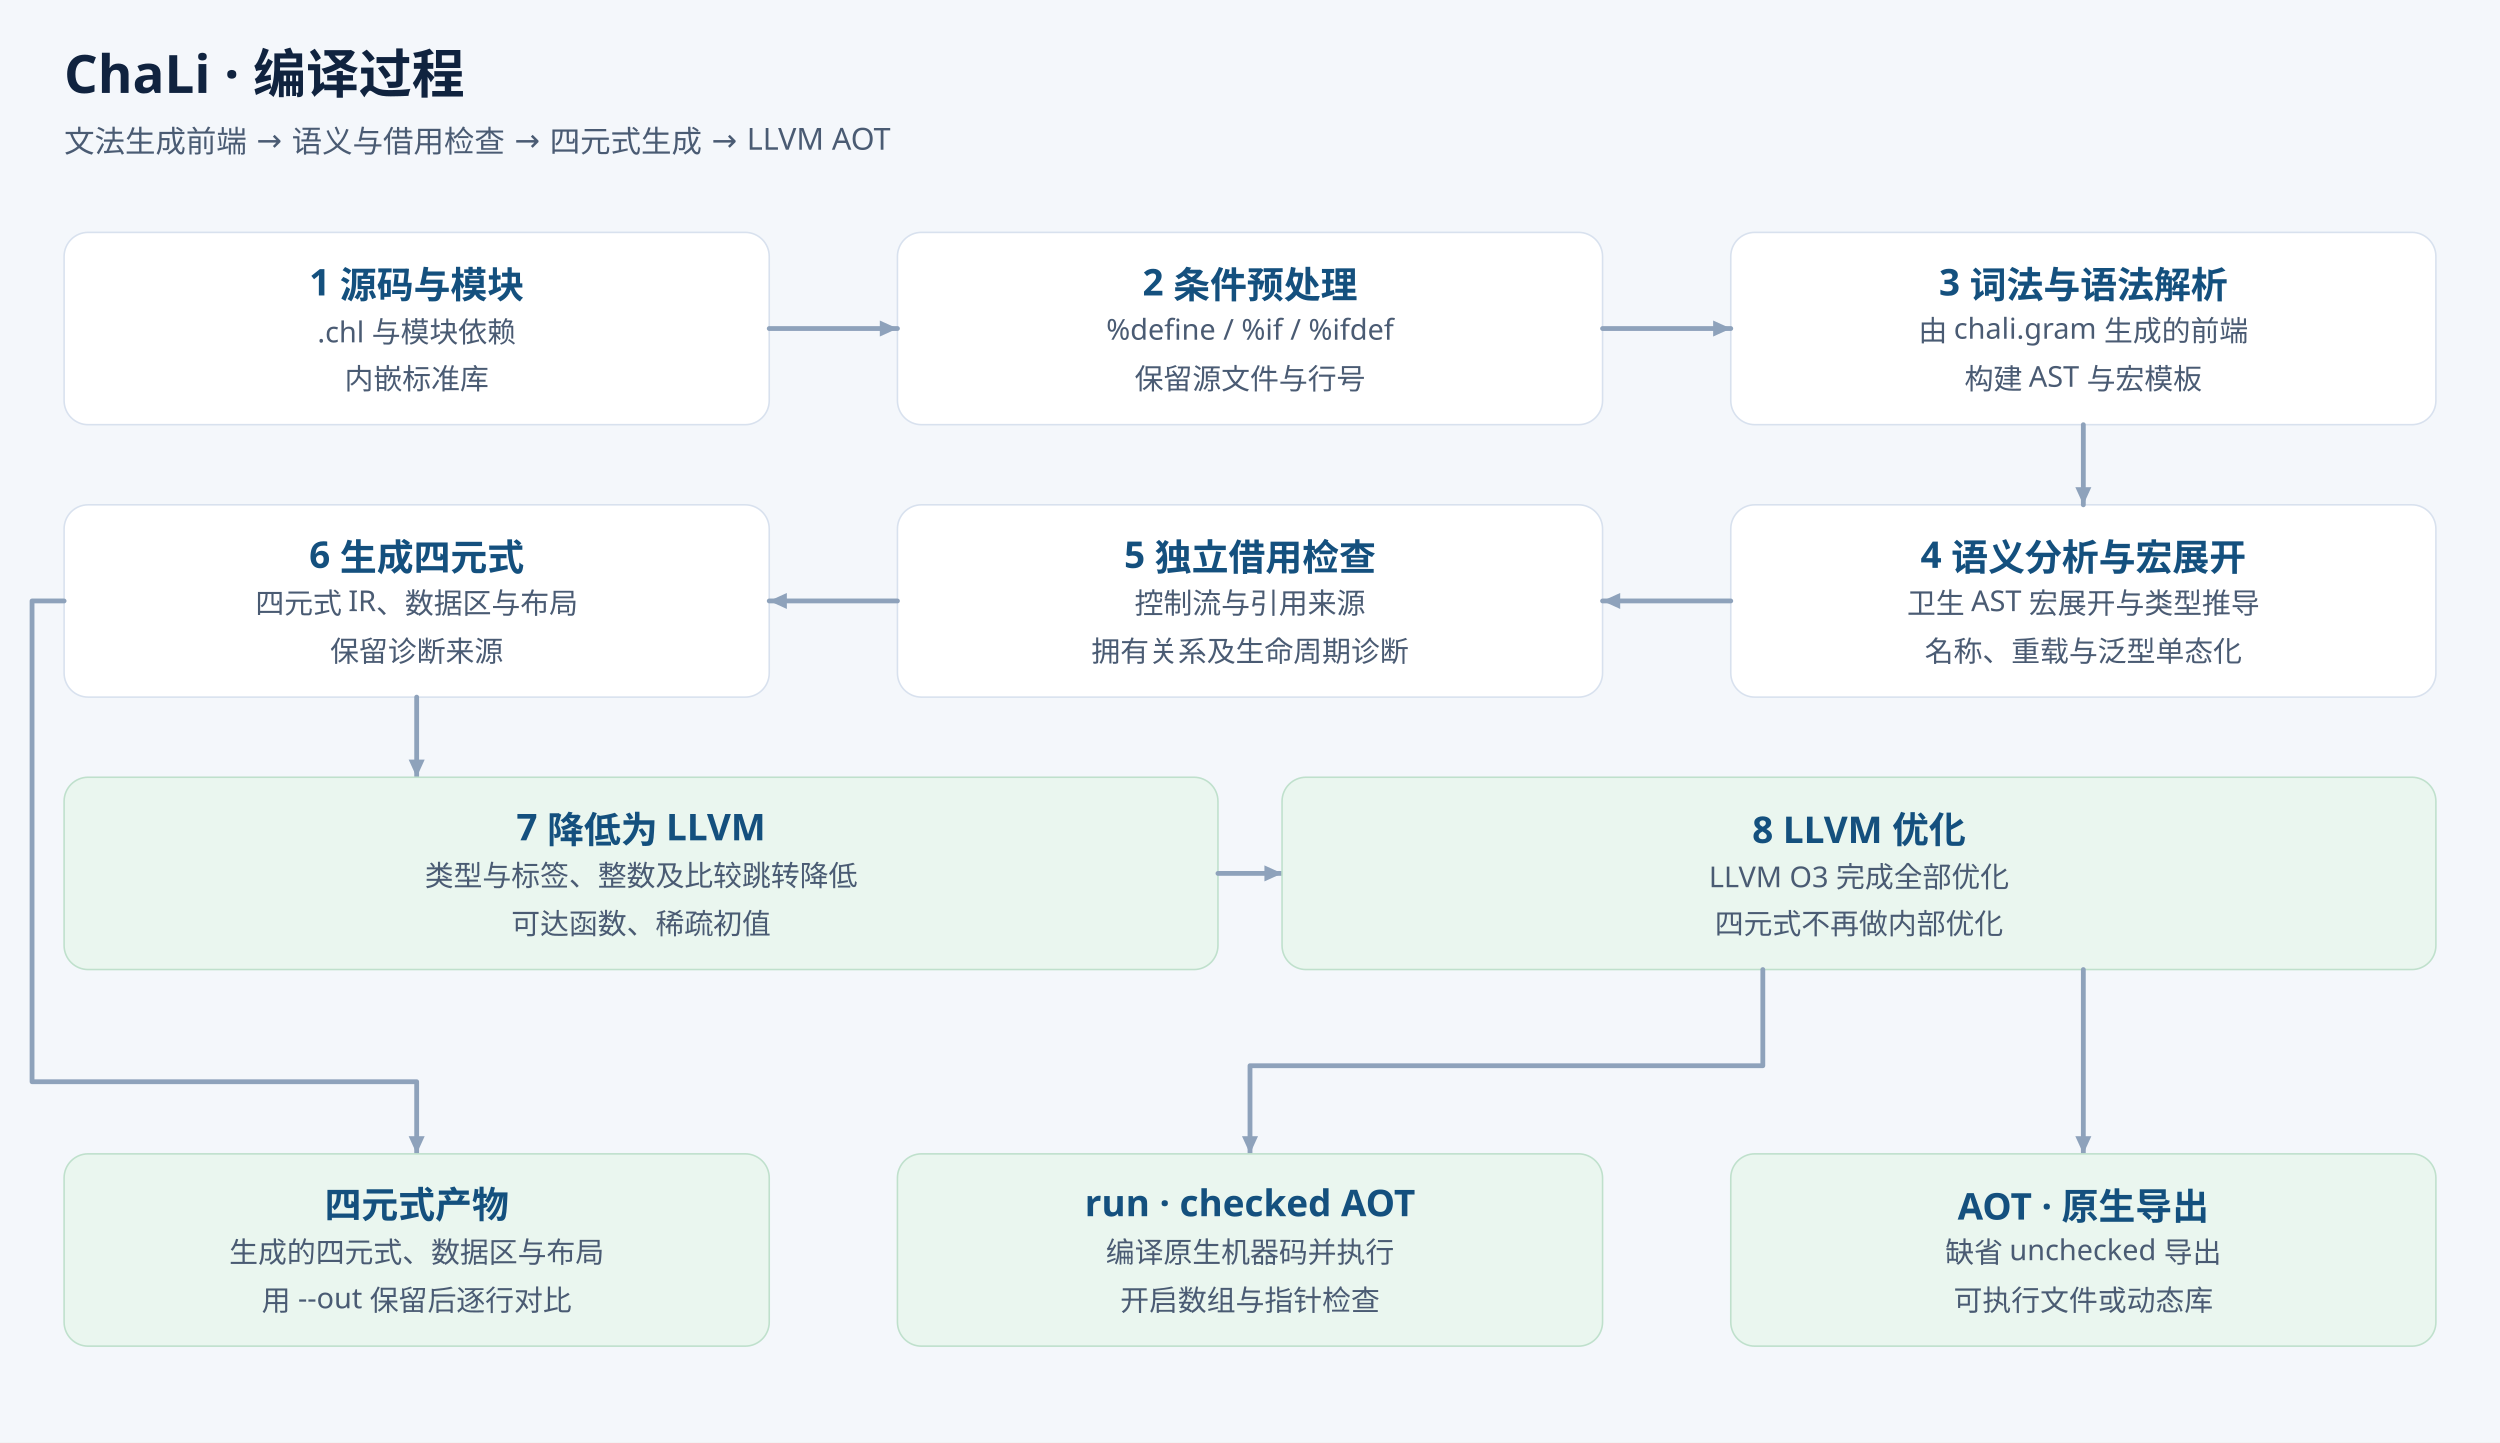
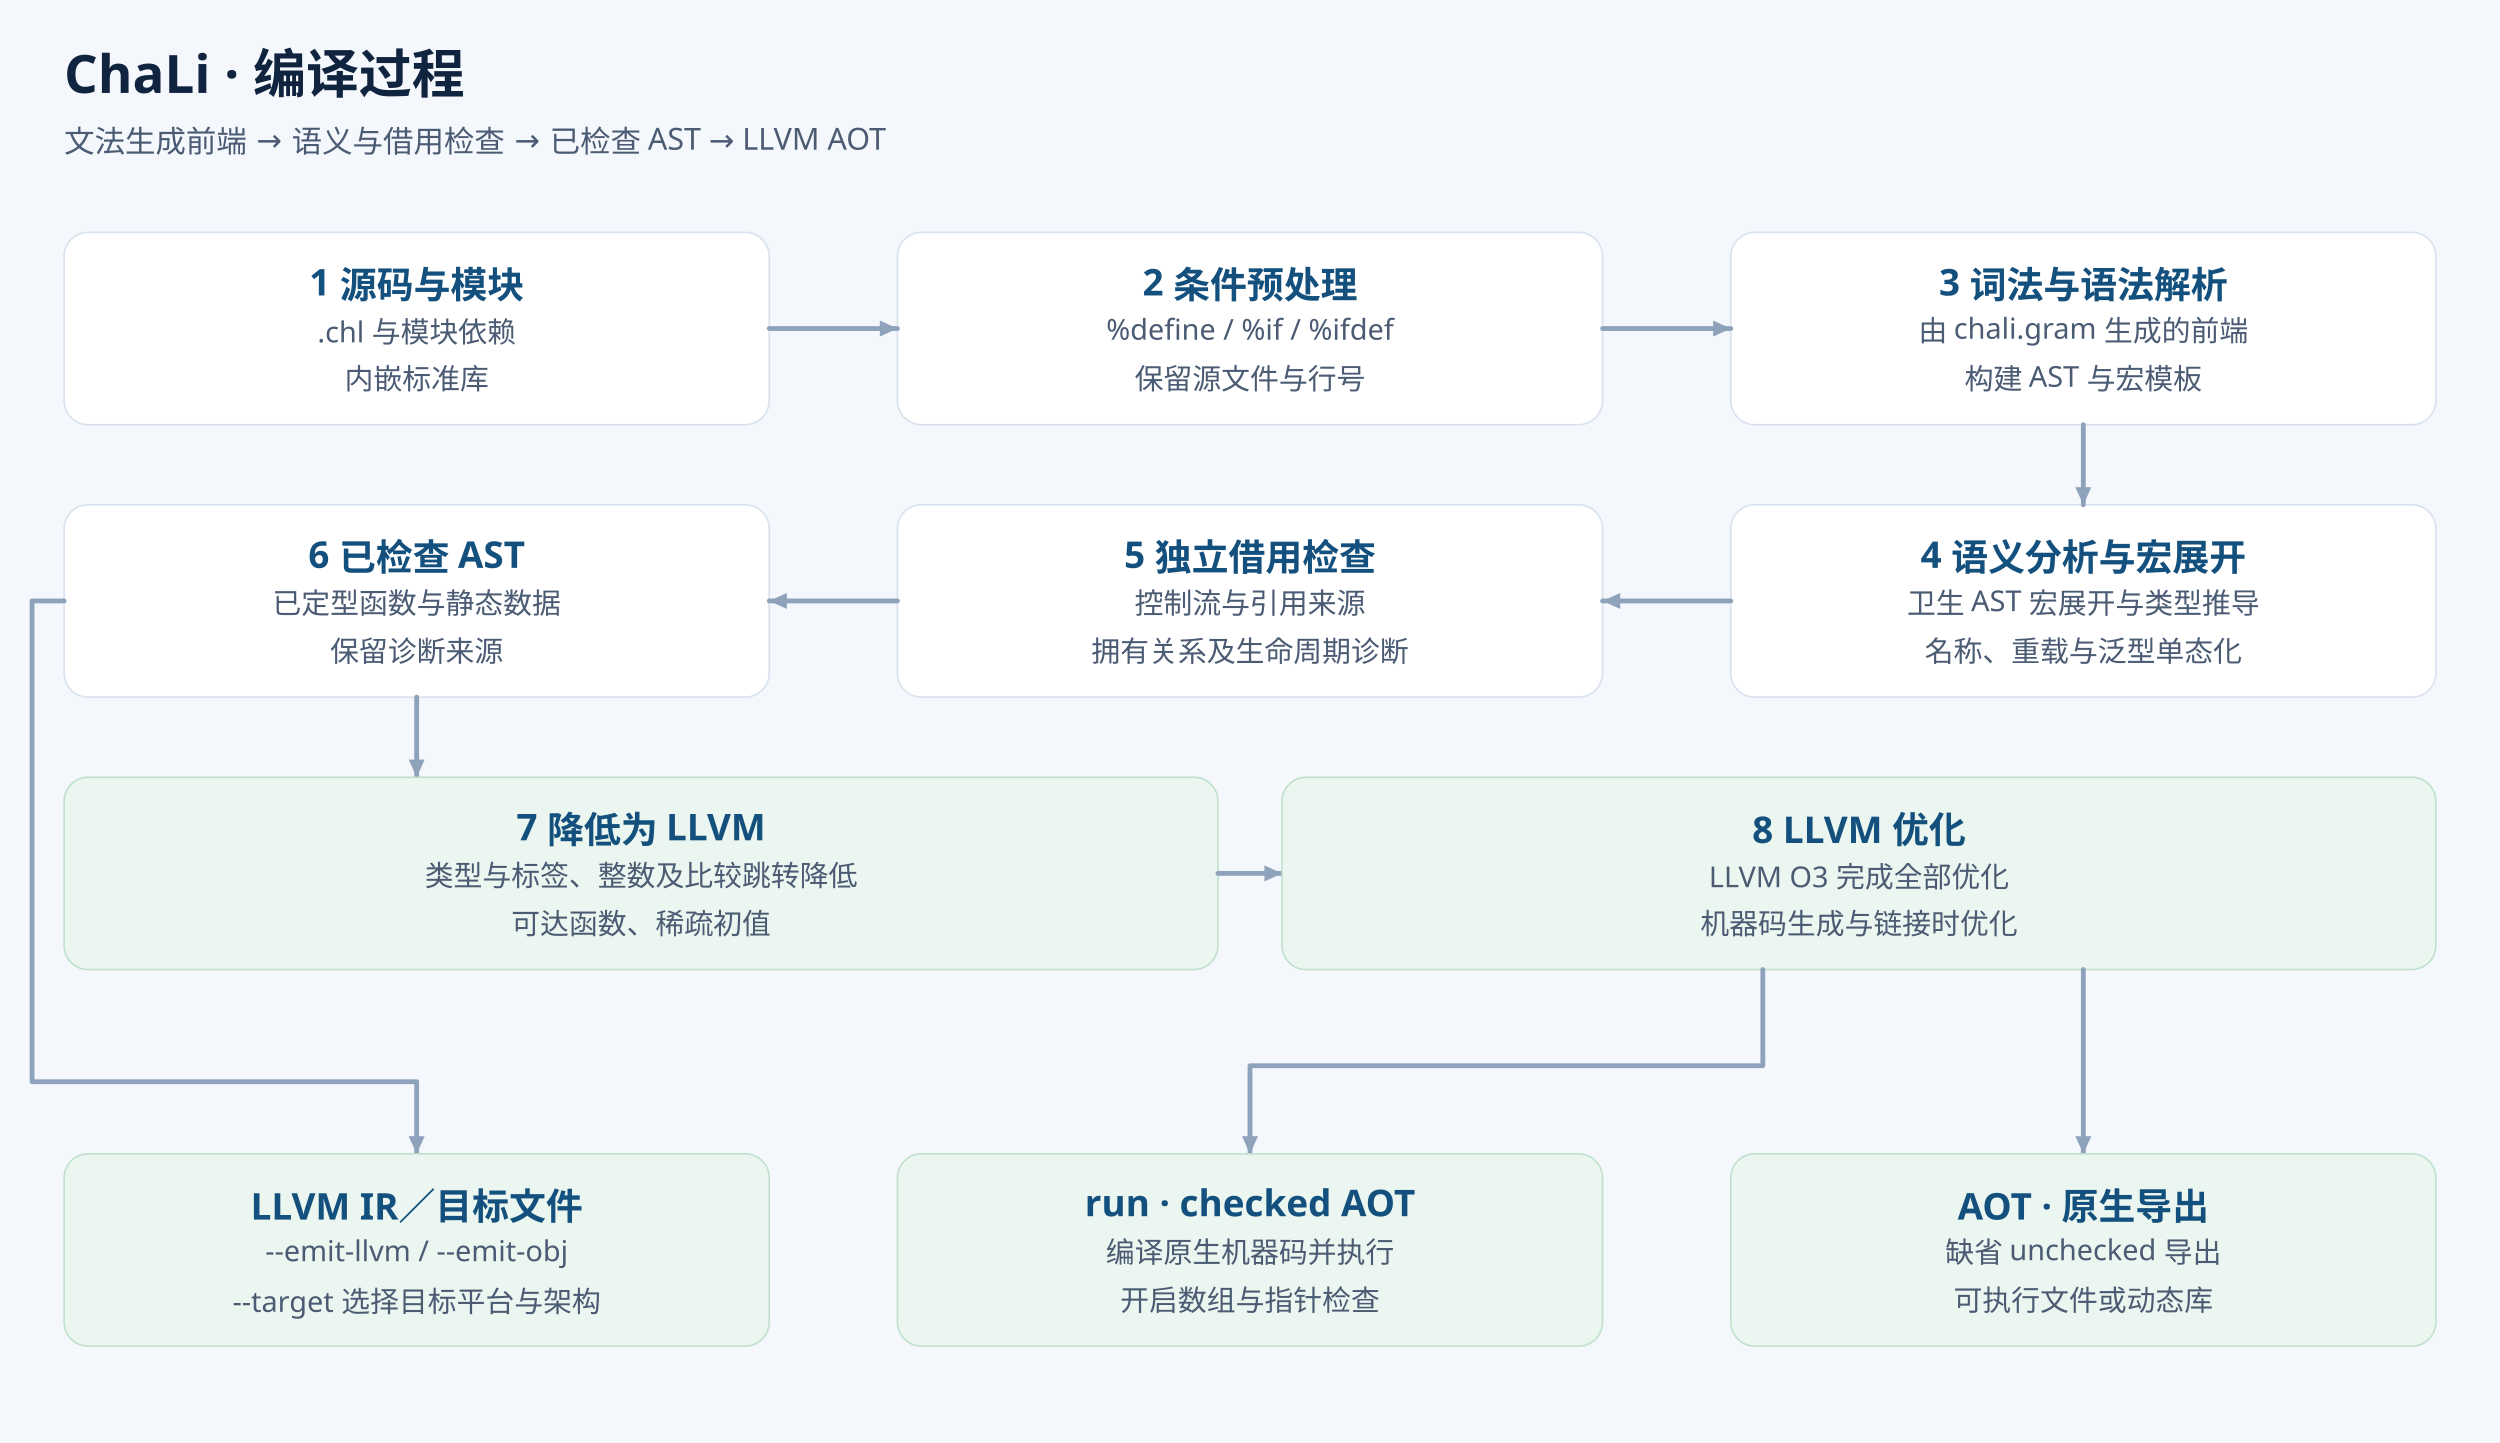
<svg xmlns="http://www.w3.org/2000/svg" width="1560" height="900" viewBox="0 0 1560 900">
  <rect width="1560" height="900" fill="#f4f7fb" />
  <text x="40" y="58" font-family="Microsoft YaHei, Segoe UI, Noto Sans SC, sans-serif" font-size="33" font-weight="700" fill="#10233f">ChaLi · 编译过程</text>
-   <text x="40" y="95" font-family="Microsoft YaHei, Segoe UI, Noto Sans SC, sans-serif" font-size="19" fill="#4a5b73">文法生成前端 → 语义与借用检查 → 四元式生成 → LLVM AOT</text>
+   <text x="40" y="95" font-family="Microsoft YaHei, Segoe UI, Noto Sans SC, sans-serif" font-size="19" fill="#4a5b73">文法生成前端 → 语义与借用检查 → 已检查 AST → LLVM AOT</text>
  <rect x="40" y="145" width="440" height="120" rx="15" fill="#ffffff" stroke="#d8e1ee" stroke-width="1" />
  <text x="260" y="175" font-family="Microsoft YaHei, Segoe UI, Noto Sans SC, sans-serif" font-size="23" font-weight="700" fill="#14507e" text-anchor="middle" dominant-baseline="central">1  源码与模块</text>
  <text x="260" y="205" font-family="Microsoft YaHei, Segoe UI, Noto Sans SC, sans-serif" font-size="18" fill="#4a5b73" text-anchor="middle" dominant-baseline="central">.chl 与模块依赖</text>
  <text x="260" y="235" font-family="Microsoft YaHei, Segoe UI, Noto Sans SC, sans-serif" font-size="18" fill="#4a5b73" text-anchor="middle" dominant-baseline="central">内嵌标准库</text>
  <rect x="560" y="145" width="440" height="120" rx="15" fill="#ffffff" stroke="#d8e1ee" stroke-width="1" />
  <text x="780" y="175" font-family="Microsoft YaHei, Segoe UI, Noto Sans SC, sans-serif" font-size="23" font-weight="700" fill="#14507e" text-anchor="middle" dominant-baseline="central">2  条件预处理</text>
  <text x="780" y="205" font-family="Microsoft YaHei, Segoe UI, Noto Sans SC, sans-serif" font-size="18" fill="#4a5b73" text-anchor="middle" dominant-baseline="central">%define / %if / %ifdef</text>
  <text x="780" y="235" font-family="Microsoft YaHei, Segoe UI, Noto Sans SC, sans-serif" font-size="18" fill="#4a5b73" text-anchor="middle" dominant-baseline="central">保留源文件与行号</text>
  <rect x="1080" y="145" width="440" height="120" rx="15" fill="#ffffff" stroke="#d8e1ee" stroke-width="1" />
  <text x="1300" y="175" font-family="Microsoft YaHei, Segoe UI, Noto Sans SC, sans-serif" font-size="23" font-weight="700" fill="#14507e" text-anchor="middle" dominant-baseline="central">3  词法与语法解析</text>
  <text x="1300" y="205" font-family="Microsoft YaHei, Segoe UI, Noto Sans SC, sans-serif" font-size="18" fill="#4a5b73" text-anchor="middle" dominant-baseline="central">由 chali.gram 生成的前端</text>
  <text x="1300" y="235" font-family="Microsoft YaHei, Segoe UI, Noto Sans SC, sans-serif" font-size="18" fill="#4a5b73" text-anchor="middle" dominant-baseline="central">构建 AST 与宏模板</text>
  <rect x="1080" y="315" width="440" height="120" rx="15" fill="#ffffff" stroke="#d8e1ee" stroke-width="1" />
  <text x="1300" y="345" font-family="Microsoft YaHei, Segoe UI, Noto Sans SC, sans-serif" font-size="23" font-weight="700" fill="#14507e" text-anchor="middle" dominant-baseline="central">4  语义分析与宏展开</text>
  <text x="1300" y="375" font-family="Microsoft YaHei, Segoe UI, Noto Sans SC, sans-serif" font-size="18" fill="#4a5b73" text-anchor="middle" dominant-baseline="central">卫生 AST 宏展开与类型推导</text>
  <text x="1300" y="405" font-family="Microsoft YaHei, Segoe UI, Noto Sans SC, sans-serif" font-size="18" fill="#4a5b73" text-anchor="middle" dominant-baseline="central">名称、重载与泛型单态化</text>
  <rect x="560" y="315" width="440" height="120" rx="15" fill="#ffffff" stroke="#d8e1ee" stroke-width="1" />
  <text x="780" y="345" font-family="Microsoft YaHei, Segoe UI, Noto Sans SC, sans-serif" font-size="23" font-weight="700" fill="#14507e" text-anchor="middle" dominant-baseline="central">5  独立借用检查</text>
  <text x="780" y="375" font-family="Microsoft YaHei, Segoe UI, Noto Sans SC, sans-serif" font-size="18" fill="#4a5b73" text-anchor="middle" dominant-baseline="central">控制流与引用来源</text>
  <text x="780" y="405" font-family="Microsoft YaHei, Segoe UI, Noto Sans SC, sans-serif" font-size="18" fill="#4a5b73" text-anchor="middle" dominant-baseline="central">拥有关系及生命周期诊断</text>
  <rect x="40" y="315" width="440" height="120" rx="15" fill="#ffffff" stroke="#d8e1ee" stroke-width="1" />
-   <text x="260" y="345" font-family="Microsoft YaHei, Segoe UI, Noto Sans SC, sans-serif" font-size="23" font-weight="700" fill="#14507e" text-anchor="middle" dominant-baseline="central">6  生成四元式</text>
-   <text x="260" y="375" font-family="Microsoft YaHei, Segoe UI, Noto Sans SC, sans-serif" font-size="18" fill="#4a5b73" text-anchor="middle" dominant-baseline="central">四元式 IR、数据区与布局</text>
+   <text x="260" y="345" font-family="Microsoft YaHei, Segoe UI, Noto Sans SC, sans-serif" font-size="23" font-weight="700" fill="#14507e" text-anchor="middle" dominant-baseline="central">6  已检查 AST</text>
+   <text x="260" y="375" font-family="Microsoft YaHei, Segoe UI, Noto Sans SC, sans-serif" font-size="18" fill="#4a5b73" text-anchor="middle" dominant-baseline="central">已定型函数与静态数据</text>
  <text x="260" y="405" font-family="Microsoft YaHei, Segoe UI, Noto Sans SC, sans-serif" font-size="18" fill="#4a5b73" text-anchor="middle" dominant-baseline="central">保留诊断来源</text>
  <polyline points="480,205 560,205" fill="none" stroke="#8ea2bb" stroke-width="3" stroke-linecap="round" stroke-linejoin="round" />
  <polygon points="560,205 549,210 549,200" fill="#8ea2bb" />
  <polyline points="1000,205 1080,205" fill="none" stroke="#8ea2bb" stroke-width="3" stroke-linecap="round" stroke-linejoin="round" />
  <polygon points="1080,205 1069,210 1069,200" fill="#8ea2bb" />
  <polyline points="1300,265 1300,315" fill="none" stroke="#8ea2bb" stroke-width="3" stroke-linecap="round" stroke-linejoin="round" />
  <polygon points="1300,315 1295,304 1305,304" fill="#8ea2bb" />
  <polyline points="1080,375 1000,375" fill="none" stroke="#8ea2bb" stroke-width="3" stroke-linecap="round" stroke-linejoin="round" />
  <polygon points="1000,375 1011,370 1011,380" fill="#8ea2bb" />
  <polyline points="560,375 480,375" fill="none" stroke="#8ea2bb" stroke-width="3" stroke-linecap="round" stroke-linejoin="round" />
  <polygon points="480,375 491,370 491,380" fill="#8ea2bb" />
  <polyline points="260,435 260,485" fill="none" stroke="#8ea2bb" stroke-width="3" stroke-linecap="round" stroke-linejoin="round" />
  <polygon points="260,485 255,474 265,474" fill="#8ea2bb" />
  <rect x="40" y="485" width="720" height="120" rx="15" fill="#eaf6ef" stroke="#bfe0cc" stroke-width="1" />
  <text x="400" y="515" font-family="Microsoft YaHei, Segoe UI, Noto Sans SC, sans-serif" font-size="23" font-weight="700" fill="#14507e" text-anchor="middle" dominant-baseline="central">7  降低为 LLVM</text>
  <text x="400" y="545" font-family="Microsoft YaHei, Segoe UI, Noto Sans SC, sans-serif" font-size="18" fill="#4a5b73" text-anchor="middle" dominant-baseline="central">类型与标签、整数及比较跳转降低</text>
  <text x="400" y="575" font-family="Microsoft YaHei, Segoe UI, Noto Sans SC, sans-serif" font-size="18" fill="#4a5b73" text-anchor="middle" dominant-baseline="central">可达函数、稀疏初值</text>
  <polyline points="760,545 800,545" fill="none" stroke="#8ea2bb" stroke-width="3" stroke-linecap="round" stroke-linejoin="round" />
  <polygon points="800,545 789,550 789,540" fill="#8ea2bb" />
  <rect x="800" y="485" width="720" height="120" rx="15" fill="#eaf6ef" stroke="#bfe0cc" stroke-width="1" />
  <text x="1160" y="515" font-family="Microsoft YaHei, Segoe UI, Noto Sans SC, sans-serif" font-size="23" font-weight="700" fill="#14507e" text-anchor="middle" dominant-baseline="central">8  LLVM 优化</text>
  <text x="1160" y="545" font-family="Microsoft YaHei, Segoe UI, Noto Sans SC, sans-serif" font-size="18" fill="#4a5b73" text-anchor="middle" dominant-baseline="central">LLVM O3 完成全部优化</text>
-   <text x="1160" y="575" font-family="Microsoft YaHei, Segoe UI, Noto Sans SC, sans-serif" font-size="18" fill="#4a5b73" text-anchor="middle" dominant-baseline="central">四元式不再做内部优化</text>
+   <text x="1160" y="575" font-family="Microsoft YaHei, Segoe UI, Noto Sans SC, sans-serif" font-size="18" fill="#4a5b73" text-anchor="middle" dominant-baseline="central">机器码生成与链接时优化</text>
  <polyline points="40,375 20,375 20,675 260,675 260,720" fill="none" stroke="#8ea2bb" stroke-width="3" stroke-linecap="round" stroke-linejoin="round" />
  <polygon points="260,720 255,709 265,709" fill="#8ea2bb" />
  <polyline points="1100,605 1100,665 780,665 780,720" fill="none" stroke="#8ea2bb" stroke-width="3" stroke-linecap="round" stroke-linejoin="round" />
  <polygon points="780,720 775,709 785,709" fill="#8ea2bb" />
  <polyline points="1300,605 1300,720" fill="none" stroke="#8ea2bb" stroke-width="3" stroke-linecap="round" stroke-linejoin="round" />
  <polygon points="1300,720 1295,709 1305,709" fill="#8ea2bb" />
  <rect x="40" y="720" width="440" height="120" rx="15" fill="#eaf6ef" stroke="#bfe0cc" stroke-width="1" />
-   <text x="260" y="750" font-family="Microsoft YaHei, Segoe UI, Noto Sans SC, sans-serif" font-size="23" font-weight="700" fill="#14507e" text-anchor="middle" dominant-baseline="central">四元式产物</text>
-   <text x="260" y="780" font-family="Microsoft YaHei, Segoe UI, Noto Sans SC, sans-serif" font-size="18" fill="#4a5b73" text-anchor="middle" dominant-baseline="central">生成的四元式、数据区与布局</text>
-   <text x="260" y="810" font-family="Microsoft YaHei, Segoe UI, Noto Sans SC, sans-serif" font-size="18" fill="#4a5b73" text-anchor="middle" dominant-baseline="central">用 --out 保留后逐行对比</text>
+   <text x="260" y="750" font-family="Microsoft YaHei, Segoe UI, Noto Sans SC, sans-serif" font-size="23" font-weight="700" fill="#14507e" text-anchor="middle" dominant-baseline="central">LLVM IR／目标文件</text>
+   <text x="260" y="780" font-family="Microsoft YaHei, Segoe UI, Noto Sans SC, sans-serif" font-size="18" fill="#4a5b73" text-anchor="middle" dominant-baseline="central">--emit-llvm / --emit-obj</text>
+   <text x="260" y="810" font-family="Microsoft YaHei, Segoe UI, Noto Sans SC, sans-serif" font-size="18" fill="#4a5b73" text-anchor="middle" dominant-baseline="central">--target 选择目标平台与架构</text>
  <rect x="560" y="720" width="440" height="120" rx="15" fill="#eaf6ef" stroke="#bfe0cc" stroke-width="1" />
  <text x="780" y="750" font-family="Microsoft YaHei, Segoe UI, Noto Sans SC, sans-serif" font-size="23" font-weight="700" fill="#14507e" text-anchor="middle" dominant-baseline="central">run · checked AOT</text>
  <text x="780" y="780" font-family="Microsoft YaHei, Segoe UI, Noto Sans SC, sans-serif" font-size="18" fill="#4a5b73" text-anchor="middle" dominant-baseline="central">编译原生机器码并执行</text>
  <text x="780" y="810" font-family="Microsoft YaHei, Segoe UI, Noto Sans SC, sans-serif" font-size="18" fill="#4a5b73" text-anchor="middle" dominant-baseline="central">开启数组与指针检查</text>
  <rect x="1080" y="720" width="440" height="120" rx="15" fill="#eaf6ef" stroke="#bfe0cc" stroke-width="1" />
  <text x="1300" y="750" font-family="Microsoft YaHei, Segoe UI, Noto Sans SC, sans-serif" font-size="23" font-weight="700" fill="#14507e" text-anchor="middle" dominant-baseline="central">AOT · 原生导出</text>
  <text x="1300" y="780" font-family="Microsoft YaHei, Segoe UI, Noto Sans SC, sans-serif" font-size="18" fill="#4a5b73" text-anchor="middle" dominant-baseline="central">缺省 unchecked 导出</text>
  <text x="1300" y="810" font-family="Microsoft YaHei, Segoe UI, Noto Sans SC, sans-serif" font-size="18" fill="#4a5b73" text-anchor="middle" dominant-baseline="central">可执行文件或动态库</text>
</svg>
